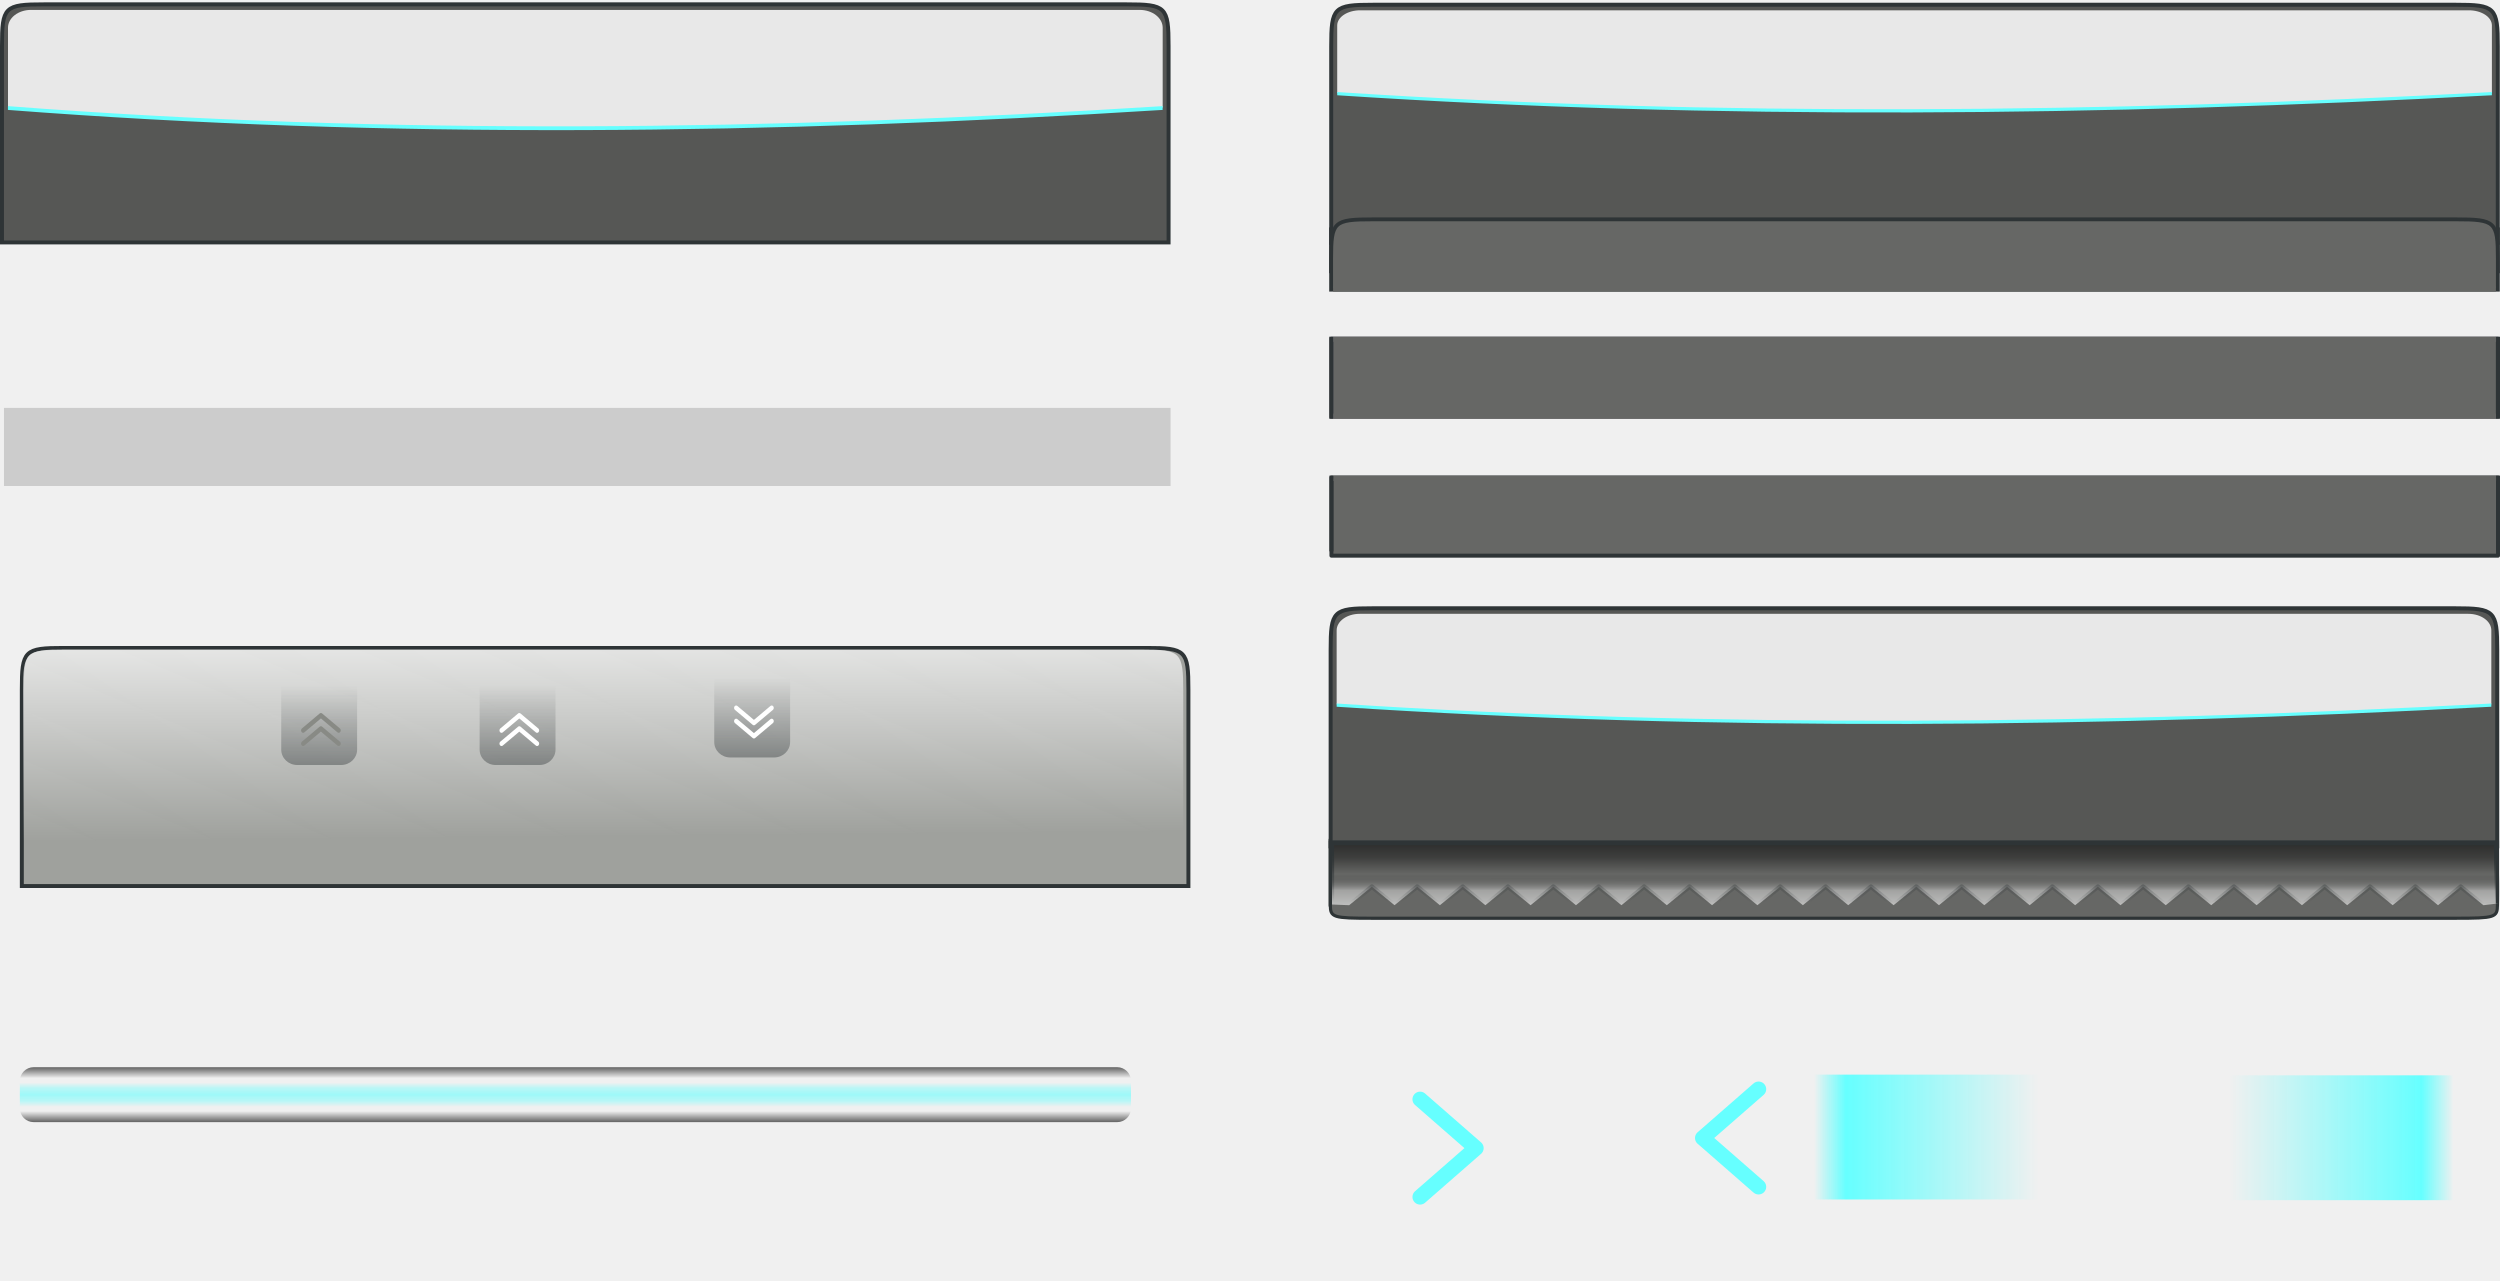
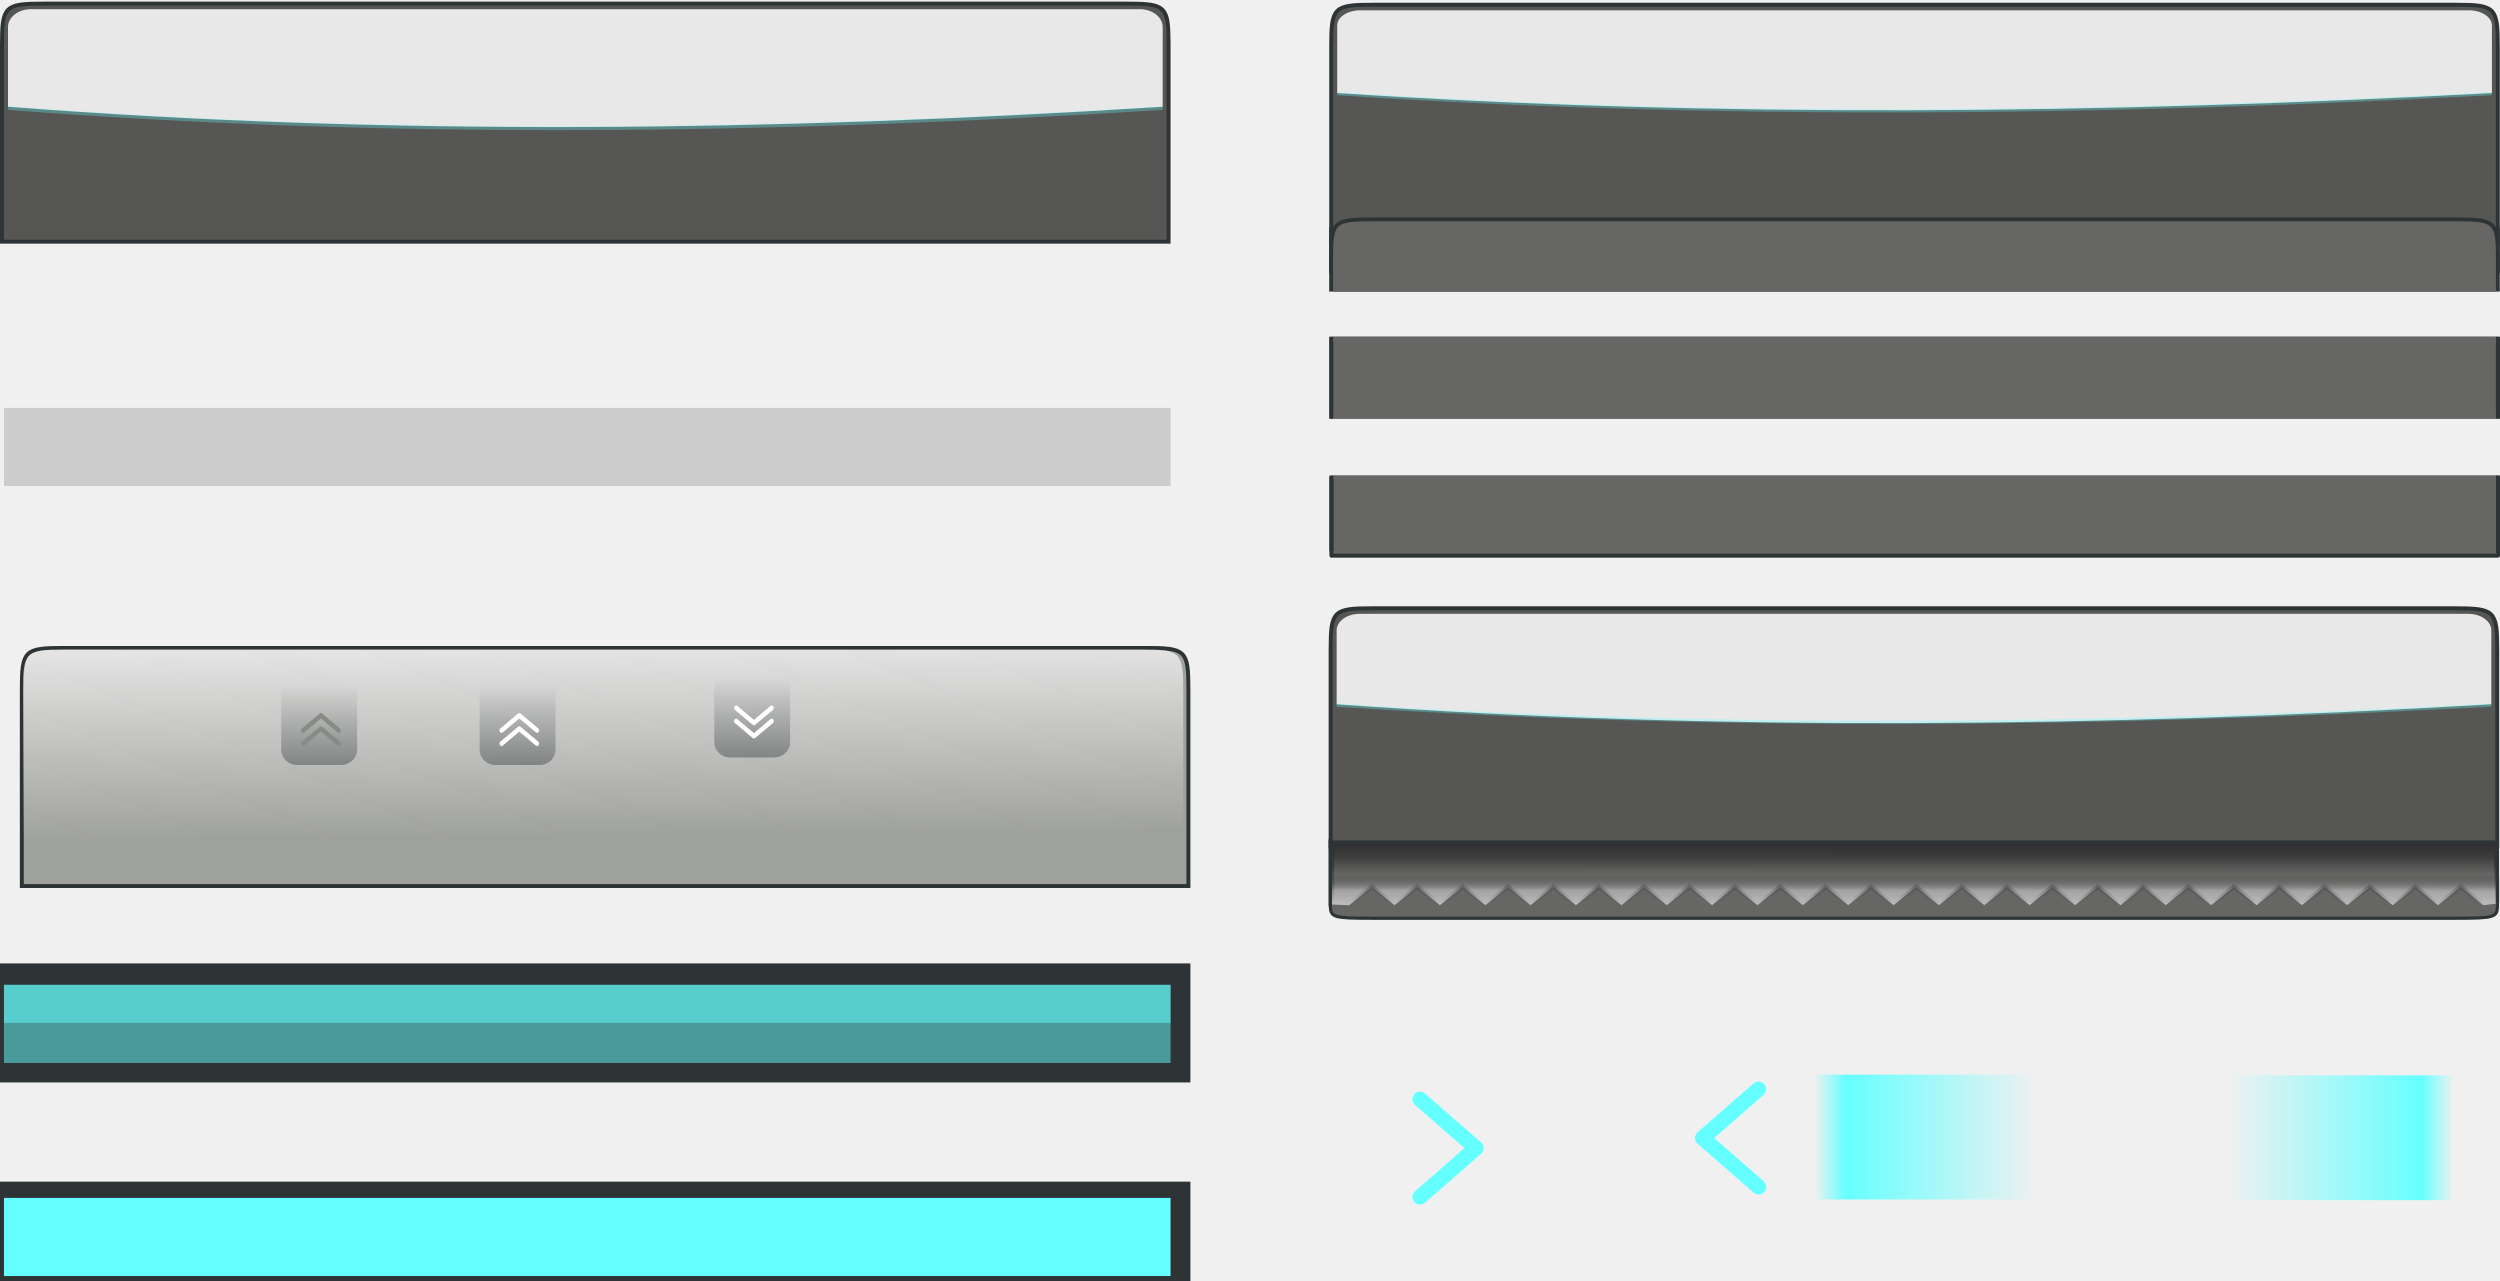
<svg xmlns="http://www.w3.org/2000/svg" xmlns:xlink="http://www.w3.org/1999/xlink" width="630.043" height="322.796" id="svg2465" version="1.0">
  <defs id="defs2467">
    <linearGradient id="linearGradient10055">
      <stop style="stop-color:#66ffff;stop-opacity:0;" offset="0" id="stop10057" />
      <stop id="stop10063" offset="0.143" style="stop-color:#66ffff;stop-opacity:1;" />
      <stop style="stop-color:#66ffff;stop-opacity:0;" offset="1" id="stop10059" />
-     </linearGradient>
-     <linearGradient id="linearGradient4217">
-       <stop style="stop-color:#000000;stop-opacity:0.588;" offset="0" id="stop4219" />
-       <stop id="stop4239" offset="0.2" style="stop-color:#000000;stop-opacity:0;" />
-       <stop style="stop-color:#000000;stop-opacity:0;" offset="0.25" id="stop7160" />
-       <stop id="stop4223" offset="0.28" style="stop-color:#66ffff;stop-opacity:0;" />
-       <stop style="stop-color:#66ffff;stop-opacity:0.392;" offset="0.38" id="stop4241" />
-       <stop id="stop4247" offset="0.5" style="stop-color:#66ffff;stop-opacity:0.588;" />
-       <stop id="stop4245" offset="0.62" style="stop-color:#66ffff;stop-opacity:0.392;" />
-       <stop id="stop4243" offset="0.72" style="stop-color:#66ffff;stop-opacity:0;" />
-       <stop style="stop-color:#000000;stop-opacity:0;" offset="0.75" id="stop7162" />
-       <stop style="stop-color:#000000;stop-opacity:0;" offset="0.8" id="stop4237" />
-       <stop style="stop-color:#000000;stop-opacity:0.588;" offset="1" id="stop4221" />
    </linearGradient>
    <linearGradient id="linearGradient3447">
      <stop style="stop-color:#2e3436;stop-opacity:1;" offset="0" id="stop3449" />
      <stop style="stop-color:#2e3436;stop-opacity:0;" offset="1" id="stop3451" />
    </linearGradient>
    <linearGradient id="linearGradient3431">
      <stop style="stop-color:#ffffff;stop-opacity:0.588;" offset="0" id="stop3433" />
      <stop id="stop3235" offset="0.25" style="stop-color:#ffffff;stop-opacity:0.392;" />
      <stop style="stop-color:#000000;stop-opacity:0;" offset="0.5" id="stop3237" />
      <stop id="stop3239" offset="0.75" style="stop-color:#000000;stop-opacity:0.392;" />
      <stop style="stop-color:#000000;stop-opacity:0.588;" offset="1" id="stop3435" />
    </linearGradient>
    <linearGradient id="linearGradient3450">
      <stop id="stop3452" offset="0" style="stop-color:#fdfdfd;stop-opacity:1" />
      <stop id="stop3454" offset="1" style="stop-color:#fdfdfd;stop-opacity:0" />
    </linearGradient>
    <linearGradient xlink:href="#linearGradient3450" id="linearGradient8725" gradientUnits="userSpaceOnUse" x1="585.356" y1="414.903" x2="585.907" y2="479.957" gradientTransform="translate(-455,-144.0635)" />
-     <linearGradient xlink:href="#linearGradient3450" id="linearGradient8731" gradientUnits="userSpaceOnUse" x1="585.356" y1="414.903" x2="585.907" y2="479.957" gradientTransform="translate(-455,-144.0635)" />
    <linearGradient xlink:href="#linearGradient3450" id="linearGradient8734" gradientUnits="userSpaceOnUse" x1="585.356" y1="414.903" x2="585.907" y2="479.957" gradientTransform="translate(-455,-144.0635)" />
    <linearGradient xlink:href="#linearGradient3450" id="linearGradient8737" gradientUnits="userSpaceOnUse" x1="585.356" y1="414.903" x2="585.907" y2="479.957" gradientTransform="translate(-455,-144.0635)" />
    <linearGradient xlink:href="#linearGradient3450" id="linearGradient8780" gradientUnits="userSpaceOnUse" gradientTransform="matrix(0.9945584,0,0,1,-332.3571,0.3957932)" x1="585.356" y1="414.903" x2="585.907" y2="479.957" />
    <linearGradient xlink:href="#linearGradient3447" id="linearGradient8786" gradientUnits="userSpaceOnUse" gradientTransform="matrix(1,0,0,-1.020734,-90.4375,723.0666)" x1="375" y1="97.781" x2="375" y2="117.375" />
    <linearGradient xlink:href="#linearGradient3450" id="linearGradient9758" gradientUnits="userSpaceOnUse" x1="585.356" y1="414.903" x2="585.907" y2="479.957" />
    <linearGradient xlink:href="#linearGradient3450" id="linearGradient9764" gradientUnits="userSpaceOnUse" x1="585.356" y1="414.903" x2="585.907" y2="479.957" />
    <linearGradient xlink:href="#linearGradient3450" id="linearGradient9767" gradientUnits="userSpaceOnUse" x1="585.356" y1="414.903" x2="585.907" y2="479.957" />
    <linearGradient xlink:href="#linearGradient3450" id="linearGradient9770" gradientUnits="userSpaceOnUse" x1="585.356" y1="414.903" x2="585.907" y2="479.957" />
    <linearGradient xlink:href="#linearGradient3447" id="linearGradient9828" gradientUnits="userSpaceOnUse" gradientTransform="matrix(1,0,0,-1.020734,-149.5625,724.9666)" x1="375" y1="97.781" x2="375" y2="117.375" />
    <linearGradient xlink:href="#linearGradient3447" id="linearGradient4743" gradientUnits="userSpaceOnUse" gradientTransform="matrix(1,0,0,-1.020734,-199.5625,724.9666)" x1="375" y1="97.781" x2="375" y2="117.375" />
-     <linearGradient xlink:href="#linearGradient3431" id="linearGradient12719" gradientUnits="userSpaceOnUse" gradientTransform="matrix(1.000082,0,0,0.6124611,-0.1728153,472.5315)" x1="572.474" y1="683.168" x2="572.483" y2="656.058" />
-     <linearGradient xlink:href="#linearGradient3447" id="linearGradient12721" gradientUnits="userSpaceOnUse" gradientTransform="matrix(1.000082,0,0,0.6124611,-0.1728153,472.5315)" x1="560.921" y1="659.099" x2="560.864" y2="681.591" />
-     <linearGradient xlink:href="#linearGradient4217" id="linearGradient5220" x1="160.703" y1="295.281" x2="160.703" y2="281.438" gradientUnits="userSpaceOnUse" gradientTransform="translate(1111.033,-187.0365)" />
    <linearGradient xlink:href="#linearGradient10055" id="linearGradient10061" x1="552.145" y1="718.919" x2="598.46" y2="718.919" gradientUnits="userSpaceOnUse" gradientTransform="matrix(1.221374,0,0,1,-122.2305,0)" />
    <linearGradient xlink:href="#linearGradient10055" id="linearGradient10067" gradientUnits="userSpaceOnUse" gradientTransform="matrix(1.221374,0,0,1,-1387.74,0.1767786)" x1="552.145" y1="718.919" x2="598.46" y2="718.919" />
+     <linearGradient xlink:href="#linearGradient3431" id="linearGradient3995" gradientUnits="userSpaceOnUse" gradientTransform="matrix(1.000082,0,0,0.6124611,-0.1728136,242.5316)" x1="572.474" y1="683.168" x2="572.483" y2="656.058" />
+     <linearGradient xlink:href="#linearGradient3447" id="linearGradient3997" gradientUnits="userSpaceOnUse" gradientTransform="matrix(1.000082,0,0,0.6124611,-0.1728136,242.5316)" x1="560.921" y1="659.099" x2="560.864" y2="681.591" />
  </defs>
  <g id="layer1" transform="translate(-95,-432.3622)">
+     <rect style="opacity:1;fill:#2e3436;fill-opacity:1;stroke:none;stroke-width:5;stroke-miterlimit:4;stroke-dasharray:none;stroke-opacity:1" id="rect3305" width="305" height="30" x="90" y="730.158" />
+     <rect style="opacity:1;fill:#2e3436;fill-opacity:1;stroke:none;stroke-width:5;stroke-miterlimit:4;stroke-dasharray:none;stroke-opacity:1" id="rect3293" width="305" height="30" x="-5" y="242.796" transform="translate(95,432.3622)" />
    <g id="g8774" transform="translate(5,162.7958)">
      <path clip-rule="evenodd" d="M 95.5,443.362 C 95.5,433.482 96.13,432.862 106.07,432.862 L 378.93,432.862 C 388.87,432.862 389.5,433.482 389.5,443.362 L 389.5,492.862 L 95.5,492.862 L 95.5,443.362 z " id="path8776" style="fill:#9fa19d;fill-opacity:1;fill-rule:evenodd;stroke:#2e3436;stroke-opacity:1" />
      <path style="fill:url(#linearGradient8780);fill-opacity:1;fill-rule:evenodd;stroke:none;stroke-opacity:1" id="path8778" d="M 95.8,443.758 C 95.8,433.878 96.427,433.258 106.312,433.258 L 377.688,433.258 C 387.573,433.258 388.2,433.878 388.2,443.758 L 388.2,493.258 L 95.8,493.258 L 95.8,443.758 z " clip-rule="evenodd" />
    </g>
    <g id="tail">
      <path id="path4208" d="M 430.542,552.715 L 430.542,572.403 L 724.542,572.403 L 724.542,552.715 L 430.542,552.715 z " style="fill:#666765;fill-opacity:1;fill-rule:evenodd;stroke:#2e3436;stroke-linecap:round;stroke-linejoin:round;stroke-opacity:1" />
      <path id="path4212" d="M 430.542,552.715 L 430.542,570.81" style="fill:#2e609c;fill-opacity:1;fill-rule:evenodd;stroke:#2e3436;stroke-width:1;stroke-linecap:square;stroke-linejoin:miter;stroke-miterlimit:4;stroke-dasharray:none;stroke-opacity:1" />
      <path id="path4214" d="M 724.542,552.715 L 724.542,570.81" style="fill:#2e609c;fill-opacity:1;fill-rule:evenodd;stroke:#2e3436;stroke-width:1;stroke-linecap:square;stroke-linejoin:miter;stroke-miterlimit:4;stroke-dasharray:none;stroke-opacity:1" />
      <path id="path4210" d="M 431.693,552.869 L 723.392,552.869" style="fill:none;fill-opacity:1;fill-rule:evenodd;stroke:#666765;stroke-width:1.304;stroke-linecap:square;stroke-linejoin:miter;stroke-miterlimit:0;stroke-dasharray:none;stroke-opacity:1" />
    </g>
    <g id="body">
      <path id="path4218" d="M 430.521,517.716 L 430.521,537.403 L 724.521,537.403 L 724.521,517.716 L 430.521,517.716 z " style="fill:#666765;fill-opacity:1;fill-rule:evenodd;stroke:#66676f;stroke-linecap:round;stroke-linejoin:round;stroke-opacity:1;opacity:1" />
      <path id="path4222" d="M 430.521,517.736 L 430.521,537.381" style="fill:none;fill-rule:evenodd;stroke:#2e3436;stroke-width:1.042;stroke-linecap:square;stroke-linejoin:miter;stroke-miterlimit:4;stroke-dasharray:none;stroke-opacity:1" />
      <path id="path4224" d="M 724.521,517.736 L 724.521,537.381" style="fill:none;fill-rule:evenodd;stroke:#2e3436;stroke-width:1.042;stroke-linecap:square;stroke-linejoin:miter;stroke-miterlimit:4;stroke-dasharray:none;stroke-opacity:1" />
      <path id="path4220" d="M 431.691,517.864 L 723.39,517.864" style="fill:none;fill-rule:evenodd;stroke:#666765;stroke-width:1.304;stroke-linecap:square;stroke-linejoin:miter;stroke-miterlimit:0;stroke-dasharray:none;stroke-opacity:1" />
      <path id="path4226" d="M 431.695,537.254 L 723.347,537.254" style="fill:none;fill-rule:evenodd;stroke:#666765;stroke-width:1.304;stroke-linecap:square;stroke-linejoin:miter;stroke-miterlimit:0;stroke-dasharray:none;stroke-opacity:1" />
    </g>
    <g id="expand_button">
      <path style="opacity:0.4;fill:url(#linearGradient8786);fill-opacity:1;fill-rule:evenodd;stroke:none;stroke-width:0.846;stroke-miterlimit:4;stroke-dasharray:none;stroke-dashoffset:0;stroke-opacity:1" d="M 279.062,623.258 C 276.797,623.258 275,621.527 275,619.366 L 275,603.258 L 294.125,603.258 L 294.125,619.366 C 294.125,621.527 292.328,623.258 290.062,623.258 L 279.062,623.258 z " id="path27266" />
      <g transform="matrix(0.8598046,0,0,0.9999998,112.8937,362.794)" id="g27268">
        <path style="fill:none;fill-rule:evenodd;stroke:#ffffff;stroke-width:1.218;stroke-linecap:round;stroke-linejoin:round;stroke-miterlimit:4;stroke-dasharray:none;stroke-opacity:1" d="M 194.963,251.299 L 200.169,255.071 L 205.375,251.299 L 205.375,251.299 L 205.375,251.299" id="path27270" />
        <path style="fill:none;fill-rule:evenodd;stroke:#ffffff;stroke-width:1.218;stroke-linecap:round;stroke-linejoin:round;stroke-miterlimit:4;stroke-dasharray:none;stroke-opacity:1" d="M 194.963,247.973 L 200.169,251.745 L 205.375,247.973 L 205.375,247.973 L 205.375,247.973" id="path27272" />
      </g>
    </g>
-     <path id="path7526" d="M 430.502,490.018 L 430.502,508.722" style="fill:url(#linearGradient9770);fill-opacity:1;fill-rule:evenodd;stroke:none;stroke-width:1;stroke-linecap:square;stroke-linejoin:miter;stroke-miterlimit:4;stroke-dasharray:none;stroke-opacity:1" />
-     <path id="path7528" d="M 431.001,508.612 L 723.999,508.612" style="fill:url(#linearGradient9767);fill-opacity:1;fill-rule:evenodd;stroke:none;stroke-width:1.205;stroke-linecap:butt;stroke-linejoin:miter;stroke-miterlimit:0;stroke-dasharray:none;stroke-opacity:1" />
-     <path id="path7530" d="M 724.502,490.017 L 724.502,508.721" style="fill:url(#linearGradient9764);fill-opacity:1;fill-rule:evenodd;stroke:none;stroke-width:1;stroke-linecap:square;stroke-linejoin:miter;stroke-miterlimit:0;stroke-dasharray:none;stroke-opacity:1" />
-     <path style="fill:url(#linearGradient9758);fill-opacity:1;fill-rule:evenodd;stroke:none;stroke-width:1.304;stroke-linecap:square;stroke-linejoin:miter;stroke-miterlimit:0;stroke-dasharray:none;stroke-opacity:1" d="M 431.75,508.514 L 723.35,508.514" id="path7534" />
    <path style="fill:url(#linearGradient8737);fill-opacity:1;fill-rule:evenodd;stroke:none;stroke-width:1;stroke-linecap:square;stroke-linejoin:miter;stroke-miterlimit:4;stroke-dasharray:none;stroke-opacity:1" d="M -24.498,345.955 L -24.498,364.658" id="path8702" />
    <path style="fill:url(#linearGradient8734);fill-opacity:1;fill-rule:evenodd;stroke:none;stroke-width:1.205;stroke-linecap:butt;stroke-linejoin:miter;stroke-miterlimit:0;stroke-dasharray:none;stroke-opacity:1" d="M -23.999,364.549 L 268.999,364.549" id="path8704" />
-     <path style="fill:url(#linearGradient8731);fill-opacity:1;fill-rule:evenodd;stroke:none;stroke-width:1;stroke-linecap:square;stroke-linejoin:miter;stroke-miterlimit:0;stroke-dasharray:none;stroke-opacity:1" d="M 269.502,345.954 L 269.502,364.657" id="path8706" />
    <path id="path8710" d="M -23.25,364.451 L 268.35,364.451" style="fill:url(#linearGradient8725);fill-opacity:1;fill-rule:evenodd;stroke:none;stroke-width:1.304;stroke-linecap:square;stroke-linejoin:miter;stroke-miterlimit:0;stroke-dasharray:none;stroke-opacity:1" />
    <g id="collapse_button">
      <path id="path9814" d="M 219.938,625.158 C 217.672,625.158 215.875,623.427 215.875,621.266 L 215.875,605.158 L 235,605.158 L 235,621.266 C 235,623.427 233.203,625.158 230.938,625.158 L 219.938,625.158 z " style="opacity:0.4;fill:url(#linearGradient9828);fill-opacity:1;fill-rule:evenodd;stroke:none;stroke-width:0.846;stroke-miterlimit:4;stroke-dasharray:none;stroke-dashoffset:0;stroke-opacity:1" />
      <g id="g9816" transform="matrix(0.8598046,0,0,-0.9999998,53.76873,867.7373)">
        <path id="path9818" d="M 194.963,251.299 L 200.169,255.071 L 205.375,251.299 L 205.375,251.299 L 205.375,251.299" style="fill:none;fill-rule:evenodd;stroke:#ffffff;stroke-width:1.218;stroke-linecap:round;stroke-linejoin:round;stroke-miterlimit:4;stroke-dasharray:none;stroke-opacity:1" />
        <path id="path9820" d="M 194.963,247.973 L 200.169,251.745 L 205.375,247.973 L 205.375,247.973 L 205.375,247.973" style="fill:none;fill-rule:evenodd;stroke:#ffffff;stroke-width:1.218;stroke-linecap:round;stroke-linejoin:round;stroke-miterlimit:4;stroke-dasharray:none;stroke-opacity:1" />
      </g>
    </g>
    <g id="collapse_button_grayed_out">
      <path style="opacity:0.4;fill:url(#linearGradient4743);fill-opacity:1;fill-rule:evenodd;stroke:none;stroke-width:0.846;stroke-miterlimit:4;stroke-dasharray:none;stroke-dashoffset:0;stroke-opacity:1" d="M 169.938,625.158 C 167.672,625.158 165.875,623.427 165.875,621.266 L 165.875,605.158 L 185,605.158 L 185,621.266 C 185,623.427 183.203,625.158 180.938,625.158 L 169.938,625.158 z " id="path4711" />
      <g style="stroke:#888a85;stroke-opacity:1;fill:none" transform="matrix(0.8598046,0,0,-0.9999998,3.76873,867.7373)" id="g4713">
        <path style="fill:none;fill-rule:evenodd;stroke:#888a85;stroke-width:1.218;stroke-linecap:round;stroke-linejoin:round;stroke-miterlimit:4;stroke-dasharray:none;stroke-opacity:1" d="M 194.963,251.299 L 200.169,255.071 L 205.375,251.299 L 205.375,251.299 L 205.375,251.299" id="path4715" />
        <path style="fill:none;fill-rule:evenodd;stroke:#888a85;stroke-width:1.218;stroke-linecap:round;stroke-linejoin:round;stroke-miterlimit:4;stroke-dasharray:none;stroke-opacity:1" d="M 194.963,247.973 L 200.169,251.745 L 205.375,247.973 L 205.375,247.973 L 205.375,247.973" id="path4717" />
      </g>
    </g>
-     <g id="active_overlay" transform="translate(-1031.721,606.9133)">
-       <path style="opacity:1;fill:url(#linearGradient5220);fill-opacity:1;fill-rule:evenodd;stroke:none;stroke-opacity:1" d="M 1135.19,94.401 C 1133.28,94.401 1131.721,95.963 1131.721,97.87 L 1131.721,100.12 L 1131.721,102.526 L 1131.721,104.776 C 1131.721,106.683 1133.28,108.245 1135.19,108.245 L 1408.283,108.245 C 1410.193,108.245 1411.752,106.683 1411.752,104.776 L 1411.752,102.526 L 1411.752,100.12 L 1411.752,97.87 C 1411.752,95.963 1410.193,94.401 1408.283,94.401 L 1135.19,94.401 z " id="path6375" />
-     </g>
    <path id="body_background" d="M 96,535.158 L 96,554.846 L 390,554.846 L 390,535.158 L 96,535.158 z " style="opacity:0.15;fill:#000000;fill-opacity:1;fill-rule:evenodd;stroke:none;stroke-linecap:round;stroke-linejoin:round;stroke-opacity:1" />
-     <g id="head" transform="translate(-330,47.90016)">
-       <path style="fill:#565755;fill-opacity:1;fill-rule:evenodd;stroke:#2e3436;stroke-opacity:1" id="path12573" d="M 760.484,396.158 C 760.484,386.278 761.114,385.658 771.054,385.658 L 1043.914,385.658 C 1053.854,385.658 1054.484,386.278 1054.484,396.158 L 1054.484,445.658 L 760.484,445.658 L 760.484,396.158 z " clip-rule="evenodd" />
-       <path style="fill:none;fill-opacity:0;fill-rule:evenodd;stroke:#2e3436;stroke-width:0.759;stroke-linecap:square;stroke-linejoin:miter;stroke-miterlimit:4;stroke-dasharray:none;stroke-opacity:1" d="M 760.35,442.155 L 760.35,452.926" id="path12575" />
-       <path style="fill:none;fill-rule:evenodd;stroke:#444444;stroke-width:0.915;stroke-linecap:butt;stroke-linejoin:miter;stroke-miterlimit:0;stroke-dasharray:none;stroke-opacity:1" d="M 760.85,452.863 L 1054.117,452.863" id="path12577" />
-       <path style="fill:none;fill-opacity:0;fill-rule:evenodd;stroke:#2e3436;stroke-width:0.759;stroke-linecap:square;stroke-linejoin:miter;stroke-miterlimit:0;stroke-dasharray:none;stroke-opacity:1" d="M 1054.62,442.155 L 1054.62,452.926" id="path12579" />
-       <path style="fill:#666765;fill-opacity:1;fill-rule:evenodd;stroke:#2e3436;stroke-width:0.97;stroke-linecap:round;stroke-linejoin:miter;stroke-opacity:1;opacity:1" d="M 770.968,439.74 C 761.086,439.74 760.466,440.324 760.466,449.619 L 760.466,457.469 L 1054.501,457.469 L 1054.501,449.619 C 1054.501,440.324 1053.881,439.74 1044,439.74 L 770.968,439.74 z " id="path12581" />
-       <path style="opacity:1;fill:#e8e8e8;fill-opacity:1;stroke:none;stroke-width:1.051;stroke-linecap:round;stroke-linejoin:round;stroke-miterlimit:4;stroke-dashoffset:1.088;stroke-opacity:1" d="M 767.799,387.058 C 764.587,387.058 762,388.768 762,390.873 L 762,407.92 C 857.607,414.202 954.832,413.184 1053,407.92 L 1053,390.873 C 1053,388.768 1050.412,387.058 1047.2,387.058 L 767.799,387.058 z " id="path28191" />
-       <path id="path12583" d="M 761.604,457.323 L 1053.361,457.323" style="fill:none;fill-opacity:1;fill-rule:evenodd;stroke:#666765;stroke-width:1.3;stroke-linecap:square;stroke-linejoin:miter;stroke-miterlimit:0;stroke-dasharray:none;stroke-opacity:1" />
-       <path style="opacity:1;fill:#66ffff;fill-opacity:1;stroke:none;stroke-width:1.051;stroke-linecap:round;stroke-linejoin:round;stroke-miterlimit:4;stroke-dashoffset:1.088;stroke-opacity:1" d="M 762,407.658 L 762,408.471 C 857.607,414.753 954.832,413.735 1053,408.471 L 1053,407.658 C 954.832,412.923 857.607,413.94 762,407.658 z " id="path4244" />
-     </g>
-     <g id="track" transform="translate(-634.9837,7.799997)">
-       <path clip-rule="evenodd" d="M 730.484,436.158 C 730.484,426.278 731.114,425.658 741.054,425.658 L 1013.914,425.658 C 1023.854,425.658 1024.484,426.278 1024.484,436.158 L 1024.484,485.658 L 730.484,485.658 L 730.484,436.158 z " id="path12609" style="fill:#565755;fill-opacity:1;fill-rule:evenodd;stroke:#2e3436;stroke-opacity:1" />
-       <path id="path12621" d="M 737.799,427.058 C 734.587,427.058 732,429.074 732,431.556 L 732,451.656 C 827.607,459.063 924.832,457.863 1023,451.656 L 1023,431.556 C 1023,429.074 1020.412,427.058 1017.201,427.058 L 737.799,427.058 z " style="opacity:1;fill:#e8e8e8;fill-opacity:1;stroke:none;stroke-width:1.051;stroke-linecap:round;stroke-linejoin:round;stroke-miterlimit:4;stroke-dashoffset:1.088;stroke-opacity:1" />
-       <path style="opacity:1;fill:#66ffff;fill-opacity:1;stroke:none;stroke-width:1.051;stroke-linecap:round;stroke-linejoin:round;stroke-miterlimit:4;stroke-dashoffset:1.088;stroke-opacity:1" d="M 731.984,451.309 L 731.984,452.263 C 827.59,459.641 924.816,458.446 1022.984,452.263 L 1022.984,451.309 C 924.816,457.491 827.59,458.687 731.984,451.309 z " id="path6186" />
+     <g id="head">
+       <path style="fill:url(#linearGradient9770);fill-opacity:1;fill-rule:evenodd;stroke:none;stroke-width:1;stroke-linecap:square;stroke-linejoin:miter;stroke-miterlimit:4;stroke-dasharray:none;stroke-opacity:1" d="M 430.502,490.018 L 430.502,508.722" id="path7526" />
+       <path style="fill:url(#linearGradient9767);fill-opacity:1;fill-rule:evenodd;stroke:none;stroke-width:1.205;stroke-linecap:butt;stroke-linejoin:miter;stroke-miterlimit:0;stroke-dasharray:none;stroke-opacity:1" d="M 431.001,508.612 L 723.999,508.612" id="path7528" />
+       <path style="fill:url(#linearGradient9764);fill-opacity:1;fill-rule:evenodd;stroke:none;stroke-width:1;stroke-linecap:square;stroke-linejoin:miter;stroke-miterlimit:0;stroke-dasharray:none;stroke-opacity:1" d="M 724.502,490.017 L 724.502,508.721" id="path7530" />
+       <path id="path7534" d="M 431.75,508.514 L 723.35,508.514" style="fill:url(#linearGradient9758);fill-opacity:1;fill-rule:evenodd;stroke:none;stroke-width:1.304;stroke-linecap:square;stroke-linejoin:miter;stroke-miterlimit:0;stroke-dasharray:none;stroke-opacity:1" />
+       <path style="fill:#565755;fill-opacity:1;fill-rule:evenodd;stroke:#2e3436;stroke-opacity:1" id="path12573" d="M 430.484,444.058 C 430.484,434.178 431.114,433.558 441.054,433.558 L 713.914,433.558 C 723.854,433.558 724.484,434.178 724.484,444.058 L 724.484,493.558 L 430.484,493.558 L 430.484,444.058 z" clip-rule="evenodd" />
+       <path style="fill:none;fill-opacity:0;fill-rule:evenodd;stroke:#2e3436;stroke-width:0.759;stroke-linecap:square;stroke-linejoin:miter;stroke-miterlimit:4;stroke-dasharray:none;stroke-opacity:1" d="M 430.35,490.056 L 430.35,500.827" id="path12575" />
+       <path style="fill:none;fill-rule:evenodd;stroke:#444444;stroke-width:0.915;stroke-linecap:butt;stroke-linejoin:miter;stroke-miterlimit:0;stroke-dasharray:none;stroke-opacity:1" d="M 430.85,500.764 L 724.117,500.764" id="path12577" />
+       <path style="fill:none;fill-opacity:0;fill-rule:evenodd;stroke:#2e3436;stroke-width:0.759;stroke-linecap:square;stroke-linejoin:miter;stroke-miterlimit:0;stroke-dasharray:none;stroke-opacity:1" d="M 724.62,490.055 L 724.62,500.826" id="path12579" />
+       <path style="fill:#666765;fill-opacity:1;fill-rule:evenodd;stroke:#2e3436;stroke-width:0.97;stroke-linecap:round;stroke-linejoin:miter;stroke-opacity:1" d="M 440.968,487.641 C 431.086,487.641 430.466,488.224 430.466,497.519 L 430.466,505.369 L 724.501,505.369 L 724.501,497.519 C 724.501,488.224 723.881,487.641 714,487.641 L 440.968,487.641 z" id="path12581" />
+       <path style="fill:#e8e8e8;fill-opacity:1;stroke:none;stroke-width:1.051;stroke-linecap:round;stroke-linejoin:round;stroke-miterlimit:4;stroke-dashoffset:1.088;stroke-opacity:1" d="M 437.799,434.958 C 434.587,434.958 432,436.668 432,438.773 L 432,455.82 C 527.607,462.102 624.832,461.084 723,455.82 L 723,438.773 C 723,436.668 720.412,434.958 717.2,434.958 L 437.799,434.958 z" id="path28191" />
+       <path id="path12583" d="M 431.604,505.223 L 723.361,505.223" style="fill:none;fill-opacity:1;fill-rule:evenodd;stroke:#666765;stroke-width:1.3;stroke-linecap:square;stroke-linejoin:miter;stroke-miterlimit:0;stroke-dasharray:none;stroke-opacity:1" />
+       <path style="fill:#66ffff;fill-opacity:1;stroke:none;stroke-width:1.051;stroke-linecap:round;stroke-linejoin:round;stroke-miterlimit:4;stroke-dashoffset:1.088;stroke-opacity:1;opacity:0.3" d="M 432,455.558 L 432,456.371 C 527.607,462.653 624.832,461.635 723,456.371 L 723,455.558 C 624.832,460.823 527.607,461.84 432,455.558 z" id="path4244" />
    </g>
    <path id="selection_left2" style="fill:none;fill-opacity:1;fill-rule:evenodd;stroke:#66ffff;stroke-width:3.843;stroke-linecap:round;stroke-linejoin:miter;stroke-miterlimit:4;stroke-dasharray:none;stroke-opacity:1" d="M 452.884,709.398 C 466.982,721.708 466.982,721.708 466.982,721.708 M 452.885,734.017 C 466.983,721.706 466.983,721.706 466.983,721.706" />
    <path id="selection_right2" style="fill:none;fill-opacity:1;fill-rule:evenodd;stroke:#66ffff;stroke-width:3.843;stroke-linecap:round;stroke-linejoin:miter;stroke-miterlimit:4;stroke-dasharray:none;stroke-opacity:1" d="M 538.191,706.849 C 524.093,719.159 524.093,719.159 524.093,719.159 M 538.19,731.467 C 524.093,719.157 524.093,719.157 524.093,719.157" />
-     <g id="collapsed_head" transform="translate(1.733551e-6,-230)">
-       <g id="g12692" transform="translate(-300.1417,390)">
-         <path clip-rule="evenodd" d="M 730.484,436.158 C 730.484,426.278 731.114,425.658 741.054,425.658 L 1013.914,425.658 C 1023.854,425.658 1024.484,426.278 1024.484,436.158 L 1024.484,485.658 L 730.484,485.658 L 730.484,436.158 z " id="path12694" style="fill:#565755;fill-opacity:1;fill-rule:evenodd;stroke:#2e3436;stroke-opacity:1" />
-         <path id="path12696" d="M 737.799,427.058 C 734.587,427.058 732,428.927 732,431.227 L 732,449.859 C 827.607,456.724 924.832,455.612 1023,449.859 L 1023,431.227 C 1023,428.927 1020.412,427.058 1017.201,427.058 L 737.799,427.058 z " style="opacity:1;fill:#e8e8e8;fill-opacity:1;stroke:none;stroke-width:1.051;stroke-linecap:round;stroke-linejoin:round;stroke-miterlimit:4;stroke-dashoffset:1.088;stroke-opacity:1" />
-         <path style="opacity:1;fill:#66ffff;fill-opacity:1;stroke:none;stroke-width:1.051;stroke-linecap:round;stroke-linejoin:round;stroke-miterlimit:4;stroke-dashoffset:1.088;stroke-opacity:1" d="M 732,449.658 L 732,450.471 C 827.606,456.753 924.832,455.735 1023,450.471 L 1023,449.658 C 924.832,454.923 827.606,455.94 732,449.658 z " id="path6184" />
-       </g>
-       <path clip-rule="evenodd" d="M 430.265,890.424 C 430.265,893.579 430.895,893.777 440.84,893.777 L 713.825,893.777 C 723.769,893.777 724.4,893.579 724.4,890.424 L 724.4,874.615 L 430.265,874.615 L 430.265,890.424 z " id="path12638" style="fill:#666765;fill-opacity:1;fill-rule:evenodd;stroke:#2e3436;stroke-width:0.801;stroke-miterlimit:4;stroke-dasharray:none;stroke-opacity:1" />
-       <path style="fill:url(#linearGradient12719);fill-opacity:1;fill-rule:evenodd;stroke:url(#linearGradient12721);stroke-width:1.166;stroke-linecap:round;stroke-linejoin:round;stroke-opacity:1" d="M 430.613,874.798 C 430.626,876.076 430.644,877.487 430.644,879.116 L 430.644,890.314 L 435.017,890.49 L 440.732,885.82 L 446.448,890.49 L 452.163,885.82 L 457.879,890.49 L 463.626,885.82 L 469.341,890.49 L 475.026,885.82 L 480.741,890.49 L 486.457,885.82 L 492.172,890.49 L 497.888,885.82 L 503.635,890.49 L 509.35,885.82 L 515.066,890.49 L 520.781,885.82 L 526.465,890.49 L 532.181,885.82 L 537.897,890.49 L 543.643,885.82 L 549.359,890.49 L 555.074,885.82 L 560.79,890.49 L 566.506,885.82 L 572.221,890.49 L 577.937,885.82 L 583.652,890.49 L 589.368,885.82 L 595.083,890.49 L 600.799,885.82 L 606.514,890.49 L 612.23,885.82 L 617.977,890.49 L 623.692,885.82 L 629.408,890.49 L 635.092,885.82 L 640.808,890.49 L 646.523,885.82 L 652.27,890.49 L 657.986,885.82 L 663.701,890.49 L 669.417,885.82 L 675.132,890.49 L 680.848,885.82 L 686.532,890.49 L 692.279,885.82 L 697.994,890.49 L 703.71,885.82 L 709.425,890.49 L 715.141,885.82 L 720.857,890.49 L 724.417,890.063 L 724.105,879.116 C 724.105,877.472 724.122,876.051 724.136,874.798 L 430.613,874.798 z " id="path12644" />
-       <path style="opacity:1;fill:none;fill-opacity:0;fill-rule:evenodd;stroke:#2e3436;stroke-width:0.709;stroke-linecap:square;stroke-linejoin:miter;stroke-miterlimit:0;stroke-dasharray:none;stroke-opacity:1" d="M 724.343,874.313 L 724.343,889.754" id="path12640" />
-       <path style="fill:none;fill-opacity:0;fill-rule:evenodd;stroke:#2e3436;stroke-width:0.832;stroke-linecap:square;stroke-linejoin:miter;stroke-miterlimit:4;stroke-dasharray:none;stroke-opacity:1" d="M 430.267,874.186 L 430.267,890.421" id="path12642" />
+     <g id="collapsed_head">
+       <path style="fill:#565755;fill-opacity:1;fill-rule:evenodd;stroke:#2e3436;stroke-opacity:1" id="path12694" d="M 430.342,596.158 C 430.342,586.278 430.972,585.658 440.912,585.658 L 713.772,585.658 C 723.712,585.658 724.342,586.278 724.342,596.158 L 724.342,645.658 L 430.342,645.658 L 430.342,596.158 z" clip-rule="evenodd" />
+       <path style="fill:#e8e8e8;fill-opacity:1;stroke:none;stroke-width:1.051;stroke-linecap:round;stroke-linejoin:round;stroke-miterlimit:4;stroke-dashoffset:1.088;stroke-opacity:1" d="M 437.658,587.058 C 434.446,587.058 431.858,588.927 431.858,591.227 L 431.858,609.859 C 527.465,616.724 624.691,615.612 722.858,609.859 L 722.858,591.227 C 722.858,588.927 720.271,587.058 717.059,587.058 L 437.658,587.058 z" id="path12696" />
+       <path id="path6184" d="M 431.858,609.658 L 431.858,610.471 C 527.465,616.753 624.69,615.735 722.858,610.471 L 722.858,609.658 C 624.69,614.923 527.465,615.94 431.858,609.658 z" style="fill:#66ffff;fill-opacity:1;stroke:none;stroke-width:1.051;stroke-linecap:round;stroke-linejoin:round;stroke-miterlimit:4;stroke-dashoffset:1.088;stroke-opacity:1;opacity:0.3" />
+       <path clip-rule="evenodd" d="M 430.265,660.424 C 430.265,663.579 430.895,663.777 440.84,663.777 L 713.825,663.777 C 723.769,663.777 724.4,663.579 724.4,660.424 L 724.4,644.615 L 430.265,644.615 L 430.265,660.424 z" id="path12638" style="fill:#666765;fill-opacity:1;fill-rule:evenodd;stroke:#2e3436;stroke-width:0.801;stroke-miterlimit:4;stroke-dasharray:none;stroke-opacity:1" />
+       <path style="fill:url(#linearGradient3995);fill-opacity:1;fill-rule:evenodd;stroke:url(#linearGradient3997);stroke-width:1.166;stroke-linecap:round;stroke-linejoin:round;stroke-opacity:1" d="M 430.613,644.798 C 430.626,646.076 430.644,647.487 430.644,649.116 L 430.644,660.314 L 435.017,660.49 L 440.732,655.82 L 446.448,660.49 L 452.163,655.82 L 457.879,660.49 L 463.626,655.82 L 469.341,660.49 L 475.026,655.82 L 480.741,660.49 L 486.457,655.82 L 492.172,660.49 L 497.888,655.82 L 503.635,660.49 L 509.35,655.82 L 515.066,660.49 L 520.781,655.82 L 526.465,660.49 L 532.181,655.82 L 537.897,660.49 L 543.643,655.82 L 549.359,660.49 L 555.074,655.82 L 560.79,660.49 L 566.506,655.82 L 572.221,660.49 L 577.937,655.82 L 583.652,660.49 L 589.368,655.82 L 595.083,660.49 L 600.799,655.82 L 606.514,660.49 L 612.23,655.82 L 617.977,660.49 L 623.692,655.82 L 629.408,660.49 L 635.092,655.82 L 640.808,660.49 L 646.523,655.82 L 652.27,660.49 L 657.986,655.82 L 663.701,660.49 L 669.417,655.82 L 675.132,660.49 L 680.848,655.82 L 686.532,660.49 L 692.279,655.82 L 697.994,660.49 L 703.71,655.82 L 709.425,660.49 L 715.141,655.82 L 720.857,660.49 L 724.417,660.063 L 724.105,649.116 C 724.105,647.472 724.122,646.051 724.136,644.798 L 430.613,644.798 z" id="path12644" />
+       <path style="fill:none;fill-opacity:0;fill-rule:evenodd;stroke:#2e3436;stroke-width:0.709;stroke-linecap:square;stroke-linejoin:miter;stroke-miterlimit:0;stroke-dasharray:none;stroke-opacity:1" d="M 724.343,644.313 L 724.343,659.754" id="path12640" />
+       <path style="fill:none;fill-opacity:0;fill-rule:evenodd;stroke:#2e3436;stroke-width:0.832;stroke-linecap:square;stroke-linejoin:miter;stroke-miterlimit:4;stroke-dasharray:none;stroke-opacity:1" d="M 430.267,644.186 L 430.267,660.421" id="path12642" />
    </g>
-     <rect style="opacity:1;fill:url(#linearGradient10061);fill-opacity:1.0;fill-rule:evenodd;stroke:#000000;stroke-width:0;stroke-linecap:round;stroke-linejoin:miter;stroke-miterlimit:4;stroke-dasharray:none;stroke-opacity:1" id="selection_left" width="56.569" height="31.466" x="552.145" y="703.186" />
-     <rect style="opacity:1;fill:url(#linearGradient10067);fill-opacity:1;fill-rule:evenodd;stroke:#000000;stroke-width:0;stroke-linecap:round;stroke-linejoin:miter;stroke-miterlimit:4;stroke-dasharray:none;stroke-opacity:1" id="selection_right" width="56.569" height="31.466" x="-713.365" y="703.362" transform="scale(-1,1)" />
+     <rect style="opacity:1;fill:url(#linearGradient10061);fill-opacity:1.0;fill-rule:evenodd;stroke:#000000;stroke-width:0;stroke-linecap:round;stroke-linejoin:miter;stroke-miterlimit:4;stroke-dasharray:none;stroke-opacity:1" id="selection_left1" width="56.569" height="31.466" x="552.145" y="703.186" />
+     <rect style="opacity:1;fill:url(#linearGradient10067);fill-opacity:1;fill-rule:evenodd;stroke:#000000;stroke-width:0;stroke-linecap:round;stroke-linejoin:miter;stroke-miterlimit:4;stroke-dasharray:none;stroke-opacity:1" id="selection_right1" width="56.569" height="31.466" x="-713.365" y="703.362" transform="scale(-1,1)" />
    <path style="opacity:1;fill:#66ffff;fill-opacity:1;stroke:none;stroke-width:1.051;stroke-linecap:round;stroke-linejoin:round;stroke-miterlimit:4;stroke-dashoffset:1.088;stroke-opacity:1" d="M 154 374.656 L 154 375.469 C 249.607 381.751 346.832 380.733 445 375.469 L 445 374.656 C 346.832 379.921 249.607 380.938 154 374.656 z " transform="translate(95,432.3622)" id="path3272" />
+     <g id="active_overlay">
+       <path id="path3288" d="M 96,680.559 L 96,700.246 L 390,700.246 L 390,680.559 L 96,680.559 z" style="opacity:0.5;fill:#66ffff;fill-opacity:1;fill-rule:evenodd;stroke:none;stroke-linecap:round;stroke-linejoin:round;stroke-opacity:1" />
+       <path id="path3290" d="M 96,680.55 L 96,690.143 L 390,690.143 L 390,680.55 L 96,680.55 z" style="opacity:0.5;fill:#66ffff;fill-opacity:1;fill-rule:evenodd;stroke:none;stroke-linecap:round;stroke-linejoin:round;stroke-opacity:1" />
+     </g>
+     <path style="opacity:1;fill:#66ffff;fill-opacity:1;fill-rule:evenodd;stroke:none;stroke-linecap:round;stroke-linejoin:round;stroke-opacity:1" d="M 93.3,771.644 L 93.3,791.331 L 239.8,791.331 L 239.8,771.644 L 93.3,771.644 z" id="selection_left_old" />
+     <path id="selection_right_old" d="M 244.6,771.644 L 244.6,791.331 L 391.1,791.331 L 391.1,771.644 L 244.6,771.644 z" style="opacity:1;fill:#66ffff;fill-opacity:1;fill-rule:evenodd;stroke:none;stroke-linecap:round;stroke-linejoin:round;stroke-opacity:1" />
+     <g id="track" transform="translate(-35.98902,185.7)">
+       <path style="fill:#565755;fill-opacity:1;fill-rule:evenodd;stroke:#2e3436;stroke-opacity:1" id="path3348" d="M 131.489,258.073 C 131.489,248.193 132.119,247.573 142.059,247.573 L 414.919,247.573 C 424.859,247.573 425.489,248.193 425.489,258.073 L 425.489,307.573 L 131.489,307.573 L 131.489,258.073 z" clip-rule="evenodd" />
+       <path style="fill:#e8e8e8;fill-opacity:1;stroke:none;stroke-width:1.051;stroke-linecap:round;stroke-linejoin:round;stroke-miterlimit:4;stroke-dashoffset:1.088;stroke-opacity:1" d="M 138.805,248.973 C 135.593,248.973 133.005,250.989 133.005,253.471 L 133.005,273.571 C 228.612,280.978 325.838,279.778 424.005,273.571 L 424.005,253.471 C 424.005,250.989 421.418,248.973 418.206,248.973 L 138.805,248.973 z" id="path3350" />
+       <path style="opacity:0.3;fill:#66ffff;fill-opacity:1;stroke:none;stroke-width:1.051;stroke-linecap:round;stroke-linejoin:round;stroke-miterlimit:4;stroke-dashoffset:1.088;stroke-opacity:1" d="M 133.041,273.407 L 133.041,274.361 C 228.648,281.739 325.873,280.544 424.041,274.361 L 424.041,273.407 C 325.873,279.589 228.648,280.784 133.041,273.407 z" id="path3947" />
+     </g>
+     <path id="selection" d="M 96,734.259 L 96,753.946 L 390,753.946 L 390,734.259 L 96,734.259 z" style="opacity:1;fill:#66ffff;fill-opacity:1;fill-rule:evenodd;stroke:none;stroke-linecap:round;stroke-linejoin:round;stroke-opacity:1" />
  </g>
</svg>
